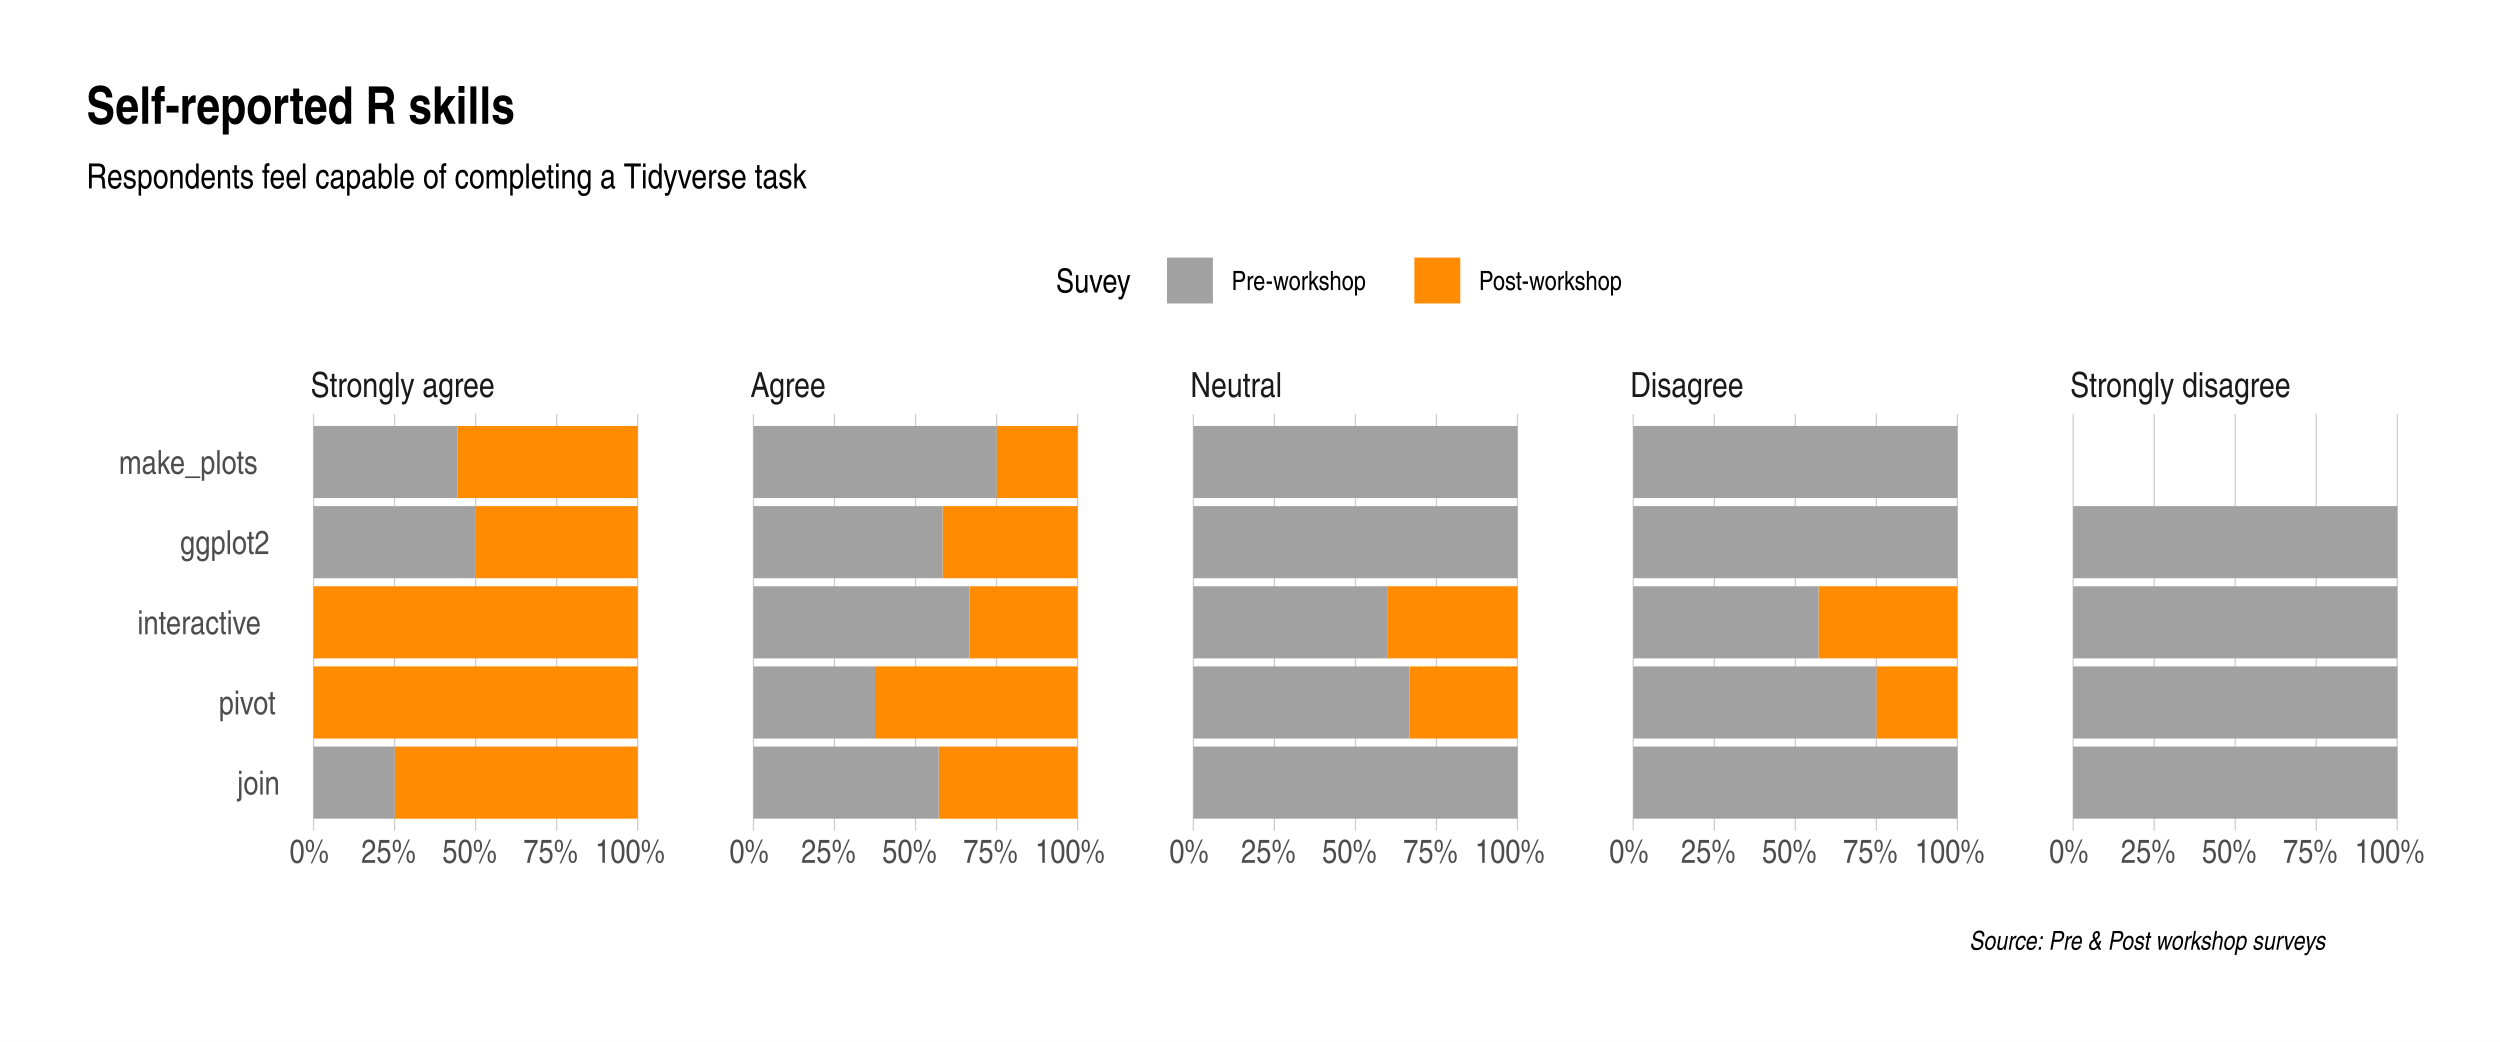
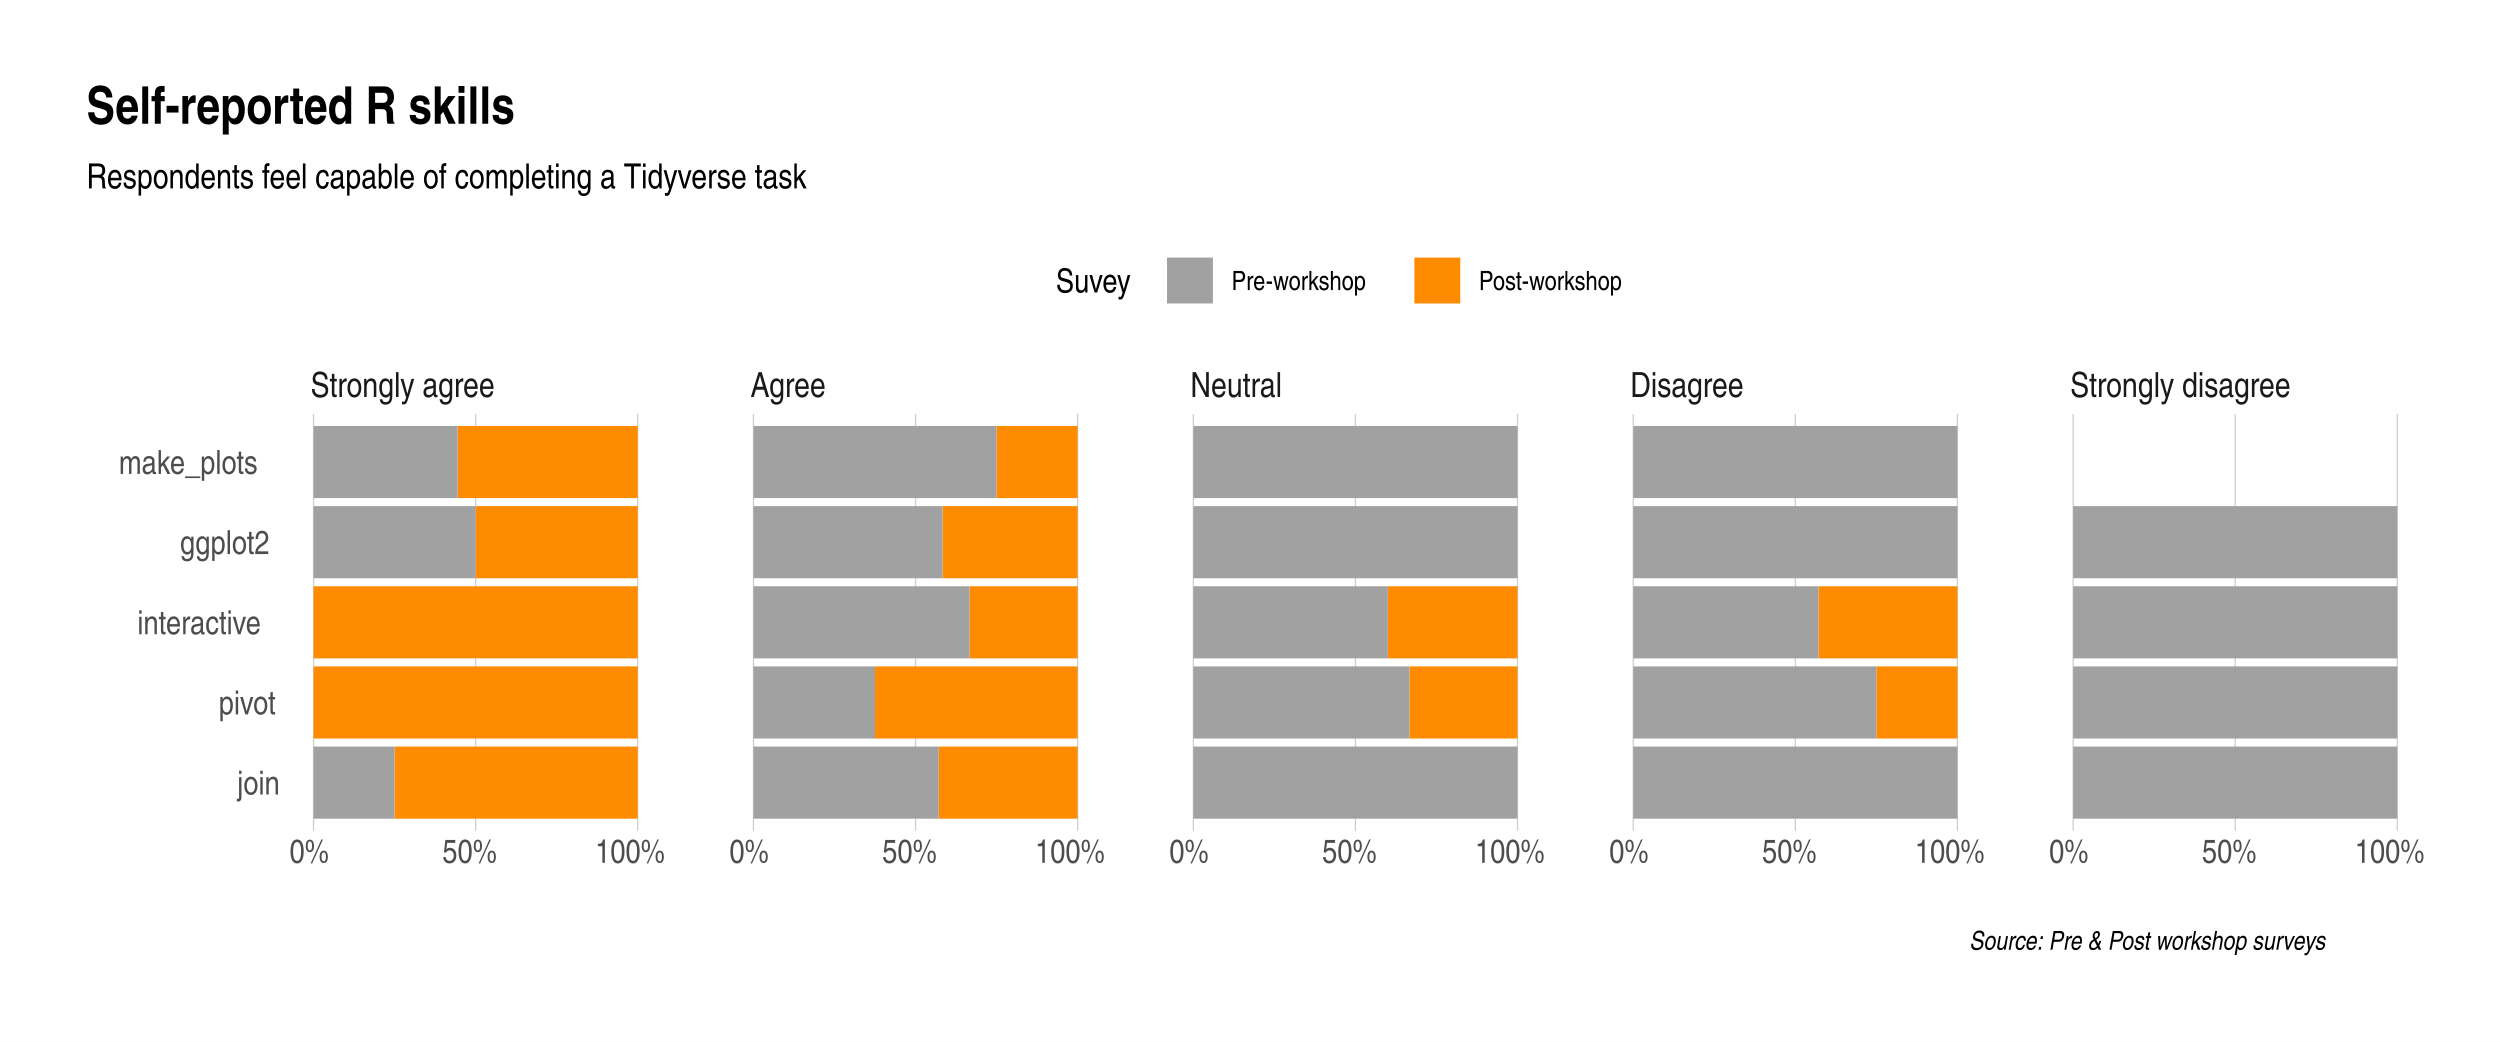
<svg xmlns="http://www.w3.org/2000/svg" viewBox="0 0 864.00 360.00">
  <defs>
    <style type="text/css">
    line, polyline, polygon, path, rect, circle {
      fill: none;
      stroke: #000000;
      stroke-linecap: round;
      stroke-linejoin: round;
      stroke-miterlimit: 10.00;
    }
  </style>
  </defs>
  <rect width="100%" height="100%" style="stroke: none; fill: #FFFFFF;" />
  <defs>
    <clipPath id="cpMTAyLjc2fDIyNS45OXwyODcuMTB8MTQzLjA2">
      <rect x="102.76" y="143.06" width="123.23" height="144.04" />
    </clipPath>
  </defs>
  <polyline points="108.36,287.10 108.36,143.06 " style="stroke-width: 0.43; stroke: #CCCCCC; stroke-linecap: butt;" clip-path="url(#cpMTAyLjc2fDIyNS45OXwyODcuMTB8MTQzLjA2)" />
-   <polyline points="136.37,287.10 136.37,143.06 " style="stroke-width: 0.43; stroke: #CCCCCC; stroke-linecap: butt;" clip-path="url(#cpMTAyLjc2fDIyNS45OXwyODcuMTB8MTQzLjA2)" />
  <polyline points="164.38,287.10 164.38,143.06 " style="stroke-width: 0.43; stroke: #CCCCCC; stroke-linecap: butt;" clip-path="url(#cpMTAyLjc2fDIyNS45OXwyODcuMTB8MTQzLjA2)" />
-   <polyline points="192.38,287.10 192.38,143.06 " style="stroke-width: 0.43; stroke: #CCCCCC; stroke-linecap: butt;" clip-path="url(#cpMTAyLjc2fDIyNS45OXwyODcuMTB8MTQzLjA2)" />
  <polyline points="220.39,287.10 220.39,143.06 " style="stroke-width: 0.43; stroke: #CCCCCC; stroke-linecap: butt;" clip-path="url(#cpMTAyLjc2fDIyNS45OXwyODcuMTB8MTQzLjA2)" />
  <rect x="136.37" y="258.01" width="84.02" height="24.93" style="stroke-width: 1.07; stroke: none; stroke-linecap: square; stroke-linejoin: miter; fill: #FF8C00;" clip-path="url(#cpMTAyLjc2fDIyNS45OXwyODcuMTB8MTQzLjA2)" />
  <rect x="108.36" y="258.01" width="28.01" height="24.93" style="stroke-width: 1.07; stroke: none; stroke-linecap: square; stroke-linejoin: miter; fill: #A1A1A1;" clip-path="url(#cpMTAyLjc2fDIyNS45OXwyODcuMTB8MTQzLjA2)" />
  <rect x="108.36" y="230.31" width="112.03" height="24.93" style="stroke-width: 1.07; stroke: none; stroke-linecap: square; stroke-linejoin: miter; fill: #FF8C00;" clip-path="url(#cpMTAyLjc2fDIyNS45OXwyODcuMTB8MTQzLjA2)" />
  <rect x="108.36" y="202.61" width="112.03" height="24.93" style="stroke-width: 1.07; stroke: none; stroke-linecap: square; stroke-linejoin: miter; fill: #FF8C00;" clip-path="url(#cpMTAyLjc2fDIyNS45OXwyODcuMTB8MTQzLjA2)" />
  <rect x="164.38" y="174.91" width="56.01" height="24.93" style="stroke-width: 1.07; stroke: none; stroke-linecap: square; stroke-linejoin: miter; fill: #FF8C00;" clip-path="url(#cpMTAyLjc2fDIyNS45OXwyODcuMTB8MTQzLjA2)" />
  <rect x="108.36" y="174.91" width="56.01" height="24.93" style="stroke-width: 1.07; stroke: none; stroke-linecap: square; stroke-linejoin: miter; fill: #A1A1A1;" clip-path="url(#cpMTAyLjc2fDIyNS45OXwyODcuMTB8MTQzLjA2)" />
  <rect x="158.15" y="147.21" width="62.24" height="24.93" style="stroke-width: 1.07; stroke: none; stroke-linecap: square; stroke-linejoin: miter; fill: #FF8C00;" clip-path="url(#cpMTAyLjc2fDIyNS45OXwyODcuMTB8MTQzLjA2)" />
  <rect x="108.36" y="147.21" width="49.79" height="24.93" style="stroke-width: 1.07; stroke: none; stroke-linecap: square; stroke-linejoin: miter; fill: #A1A1A1;" clip-path="url(#cpMTAyLjc2fDIyNS45OXwyODcuMTB8MTQzLjA2)" />
  <defs>
    <clipPath id="cpMC4wMHw4NjQuMDB8MzYwLjAwfDAuMDA=">
      <rect x="0.00" y="0.00" width="864.00" height="360.00" />
    </clipPath>
  </defs>
  <defs>
    <clipPath id="cpMjU0Ljc5fDM3OC4wMnwyODcuMTB8MTQzLjA2">
      <rect x="254.79" y="143.06" width="123.23" height="144.04" />
    </clipPath>
  </defs>
  <polyline points="260.39,287.10 260.39,143.06 " style="stroke-width: 0.43; stroke: #CCCCCC; stroke-linecap: butt;" clip-path="url(#cpMjU0Ljc5fDM3OC4wMnwyODcuMTB8MTQzLjA2)" />
-   <polyline points="288.40,287.10 288.40,143.06 " style="stroke-width: 0.43; stroke: #CCCCCC; stroke-linecap: butt;" clip-path="url(#cpMjU0Ljc5fDM3OC4wMnwyODcuMTB8MTQzLjA2)" />
  <polyline points="316.41,287.10 316.41,143.06 " style="stroke-width: 0.43; stroke: #CCCCCC; stroke-linecap: butt;" clip-path="url(#cpMjU0Ljc5fDM3OC4wMnwyODcuMTB8MTQzLjA2)" />
-   <polyline points="344.41,287.10 344.41,143.06 " style="stroke-width: 0.43; stroke: #CCCCCC; stroke-linecap: butt;" clip-path="url(#cpMjU0Ljc5fDM3OC4wMnwyODcuMTB8MTQzLjA2)" />
  <polyline points="372.42,287.10 372.42,143.06 " style="stroke-width: 0.43; stroke: #CCCCCC; stroke-linecap: butt;" clip-path="url(#cpMjU0Ljc5fDM3OC4wMnwyODcuMTB8MTQzLjA2)" />
  <rect x="324.41" y="258.01" width="48.01" height="24.93" style="stroke-width: 1.07; stroke: none; stroke-linecap: square; stroke-linejoin: miter; fill: #FF8C00;" clip-path="url(#cpMjU0Ljc5fDM3OC4wMnwyODcuMTB8MTQzLjA2)" />
  <rect x="260.39" y="258.01" width="64.02" height="24.93" style="stroke-width: 1.07; stroke: none; stroke-linecap: square; stroke-linejoin: miter; fill: #A1A1A1;" clip-path="url(#cpMjU0Ljc5fDM3OC4wMnwyODcuMTB8MTQzLjA2)" />
  <rect x="302.40" y="230.31" width="70.02" height="24.93" style="stroke-width: 1.07; stroke: none; stroke-linecap: square; stroke-linejoin: miter; fill: #FF8C00;" clip-path="url(#cpMjU0Ljc5fDM3OC4wMnwyODcuMTB8MTQzLjA2)" />
  <rect x="260.39" y="230.31" width="42.01" height="24.93" style="stroke-width: 1.07; stroke: none; stroke-linecap: square; stroke-linejoin: miter; fill: #A1A1A1;" clip-path="url(#cpMjU0Ljc5fDM3OC4wMnwyODcuMTB8MTQzLjA2)" />
  <rect x="335.08" y="202.61" width="37.34" height="24.93" style="stroke-width: 1.07; stroke: none; stroke-linecap: square; stroke-linejoin: miter; fill: #FF8C00;" clip-path="url(#cpMjU0Ljc5fDM3OC4wMnwyODcuMTB8MTQzLjA2)" />
  <rect x="260.39" y="202.61" width="74.68" height="24.93" style="stroke-width: 1.07; stroke: none; stroke-linecap: square; stroke-linejoin: miter; fill: #A1A1A1;" clip-path="url(#cpMjU0Ljc5fDM3OC4wMnwyODcuMTB8MTQzLjA2)" />
  <rect x="325.74" y="174.91" width="46.68" height="24.93" style="stroke-width: 1.07; stroke: none; stroke-linecap: square; stroke-linejoin: miter; fill: #FF8C00;" clip-path="url(#cpMjU0Ljc5fDM3OC4wMnwyODcuMTB8MTQzLjA2)" />
  <rect x="260.39" y="174.91" width="65.35" height="24.93" style="stroke-width: 1.07; stroke: none; stroke-linecap: square; stroke-linejoin: miter; fill: #A1A1A1;" clip-path="url(#cpMjU0Ljc5fDM3OC4wMnwyODcuMTB8MTQzLjA2)" />
  <rect x="344.41" y="147.21" width="28.01" height="24.93" style="stroke-width: 1.07; stroke: none; stroke-linecap: square; stroke-linejoin: miter; fill: #FF8C00;" clip-path="url(#cpMjU0Ljc5fDM3OC4wMnwyODcuMTB8MTQzLjA2)" />
  <rect x="260.39" y="147.21" width="84.02" height="24.93" style="stroke-width: 1.07; stroke: none; stroke-linecap: square; stroke-linejoin: miter; fill: #A1A1A1;" clip-path="url(#cpMjU0Ljc5fDM3OC4wMnwyODcuMTB8MTQzLjA2)" />
  <defs>
    <clipPath id="cpMC4wMHw4NjQuMDB8MzYwLjAwfDAuMDA=">
      <rect x="0.00" y="0.00" width="864.00" height="360.00" />
    </clipPath>
  </defs>
  <defs>
    <clipPath id="cpNDA2LjgyfDUzMC4wNXwyODcuMTB8MTQzLjA2">
      <rect x="406.82" y="143.06" width="123.23" height="144.04" />
    </clipPath>
  </defs>
  <polyline points="412.42,287.10 412.42,143.06 " style="stroke-width: 0.43; stroke: #CCCCCC; stroke-linecap: butt;" clip-path="url(#cpNDA2LjgyfDUzMC4wNXwyODcuMTB8MTQzLjA2)" />
-   <polyline points="440.43,287.10 440.43,143.06 " style="stroke-width: 0.43; stroke: #CCCCCC; stroke-linecap: butt;" clip-path="url(#cpNDA2LjgyfDUzMC4wNXwyODcuMTB8MTQzLjA2)" />
  <polyline points="468.44,287.10 468.44,143.06 " style="stroke-width: 0.43; stroke: #CCCCCC; stroke-linecap: butt;" clip-path="url(#cpNDA2LjgyfDUzMC4wNXwyODcuMTB8MTQzLjA2)" />
-   <polyline points="496.44,287.10 496.44,143.06 " style="stroke-width: 0.43; stroke: #CCCCCC; stroke-linecap: butt;" clip-path="url(#cpNDA2LjgyfDUzMC4wNXwyODcuMTB8MTQzLjA2)" />
  <polyline points="524.45,287.10 524.45,143.06 " style="stroke-width: 0.43; stroke: #CCCCCC; stroke-linecap: butt;" clip-path="url(#cpNDA2LjgyfDUzMC4wNXwyODcuMTB8MTQzLjA2)" />
  <rect x="412.42" y="258.01" width="112.03" height="24.93" style="stroke-width: 1.07; stroke: none; stroke-linecap: square; stroke-linejoin: miter; fill: #A1A1A1;" clip-path="url(#cpNDA2LjgyfDUzMC4wNXwyODcuMTB8MTQzLjA2)" />
  <rect x="487.11" y="230.31" width="37.34" height="24.93" style="stroke-width: 1.07; stroke: none; stroke-linecap: square; stroke-linejoin: miter; fill: #FF8C00;" clip-path="url(#cpNDA2LjgyfDUzMC4wNXwyODcuMTB8MTQzLjA2)" />
  <rect x="412.42" y="230.31" width="74.68" height="24.93" style="stroke-width: 1.07; stroke: none; stroke-linecap: square; stroke-linejoin: miter; fill: #A1A1A1;" clip-path="url(#cpNDA2LjgyfDUzMC4wNXwyODcuMTB8MTQzLjA2)" />
  <rect x="479.64" y="202.61" width="44.81" height="24.93" style="stroke-width: 1.07; stroke: none; stroke-linecap: square; stroke-linejoin: miter; fill: #FF8C00;" clip-path="url(#cpNDA2LjgyfDUzMC4wNXwyODcuMTB8MTQzLjA2)" />
  <rect x="412.42" y="202.61" width="67.22" height="24.93" style="stroke-width: 1.07; stroke: none; stroke-linecap: square; stroke-linejoin: miter; fill: #A1A1A1;" clip-path="url(#cpNDA2LjgyfDUzMC4wNXwyODcuMTB8MTQzLjA2)" />
  <rect x="412.42" y="174.91" width="112.03" height="24.93" style="stroke-width: 1.07; stroke: none; stroke-linecap: square; stroke-linejoin: miter; fill: #A1A1A1;" clip-path="url(#cpNDA2LjgyfDUzMC4wNXwyODcuMTB8MTQzLjA2)" />
  <rect x="412.42" y="147.21" width="112.03" height="24.93" style="stroke-width: 1.07; stroke: none; stroke-linecap: square; stroke-linejoin: miter; fill: #A1A1A1;" clip-path="url(#cpNDA2LjgyfDUzMC4wNXwyODcuMTB8MTQzLjA2)" />
  <defs>
    <clipPath id="cpMC4wMHw4NjQuMDB8MzYwLjAwfDAuMDA=">
      <rect x="0.00" y="0.00" width="864.00" height="360.00" />
    </clipPath>
  </defs>
  <defs>
    <clipPath id="cpNTU4Ljg1fDY4Mi4wOHwyODcuMTB8MTQzLjA2">
      <rect x="558.85" y="143.06" width="123.23" height="144.04" />
    </clipPath>
  </defs>
  <polyline points="564.45,287.10 564.45,143.06 " style="stroke-width: 0.43; stroke: #CCCCCC; stroke-linecap: butt;" clip-path="url(#cpNTU4Ljg1fDY4Mi4wOHwyODcuMTB8MTQzLjA2)" />
-   <polyline points="592.46,287.10 592.46,143.06 " style="stroke-width: 0.43; stroke: #CCCCCC; stroke-linecap: butt;" clip-path="url(#cpNTU4Ljg1fDY4Mi4wOHwyODcuMTB8MTQzLjA2)" />
  <polyline points="620.47,287.10 620.47,143.06 " style="stroke-width: 0.43; stroke: #CCCCCC; stroke-linecap: butt;" clip-path="url(#cpNTU4Ljg1fDY4Mi4wOHwyODcuMTB8MTQzLjA2)" />
-   <polyline points="648.47,287.10 648.47,143.06 " style="stroke-width: 0.43; stroke: #CCCCCC; stroke-linecap: butt;" clip-path="url(#cpNTU4Ljg1fDY4Mi4wOHwyODcuMTB8MTQzLjA2)" />
  <polyline points="676.48,287.10 676.48,143.06 " style="stroke-width: 0.43; stroke: #CCCCCC; stroke-linecap: butt;" clip-path="url(#cpNTU4Ljg1fDY4Mi4wOHwyODcuMTB8MTQzLjA2)" />
  <rect x="564.45" y="258.01" width="112.03" height="24.93" style="stroke-width: 1.07; stroke: none; stroke-linecap: square; stroke-linejoin: miter; fill: #A1A1A1;" clip-path="url(#cpNTU4Ljg1fDY4Mi4wOHwyODcuMTB8MTQzLjA2)" />
  <rect x="648.47" y="230.31" width="28.01" height="24.93" style="stroke-width: 1.07; stroke: none; stroke-linecap: square; stroke-linejoin: miter; fill: #FF8C00;" clip-path="url(#cpNTU4Ljg1fDY4Mi4wOHwyODcuMTB8MTQzLjA2)" />
  <rect x="564.45" y="230.31" width="84.02" height="24.93" style="stroke-width: 1.07; stroke: none; stroke-linecap: square; stroke-linejoin: miter; fill: #A1A1A1;" clip-path="url(#cpNTU4Ljg1fDY4Mi4wOHwyODcuMTB8MTQzLjA2)" />
  <rect x="628.47" y="202.61" width="48.01" height="24.93" style="stroke-width: 1.07; stroke: none; stroke-linecap: square; stroke-linejoin: miter; fill: #FF8C00;" clip-path="url(#cpNTU4Ljg1fDY4Mi4wOHwyODcuMTB8MTQzLjA2)" />
  <rect x="564.45" y="202.61" width="64.02" height="24.93" style="stroke-width: 1.07; stroke: none; stroke-linecap: square; stroke-linejoin: miter; fill: #A1A1A1;" clip-path="url(#cpNTU4Ljg1fDY4Mi4wOHwyODcuMTB8MTQzLjA2)" />
  <rect x="564.45" y="174.91" width="112.03" height="24.93" style="stroke-width: 1.07; stroke: none; stroke-linecap: square; stroke-linejoin: miter; fill: #A1A1A1;" clip-path="url(#cpNTU4Ljg1fDY4Mi4wOHwyODcuMTB8MTQzLjA2)" />
  <rect x="564.45" y="147.21" width="112.03" height="24.93" style="stroke-width: 1.07; stroke: none; stroke-linecap: square; stroke-linejoin: miter; fill: #A1A1A1;" clip-path="url(#cpNTU4Ljg1fDY4Mi4wOHwyODcuMTB8MTQzLjA2)" />
  <defs>
    <clipPath id="cpMC4wMHw4NjQuMDB8MzYwLjAwfDAuMDA=">
      <rect x="0.00" y="0.00" width="864.00" height="360.00" />
    </clipPath>
  </defs>
  <defs>
    <clipPath id="cpNzEwLjg4fDgzNC4xMXwyODcuMTB8MTQzLjA2">
      <rect x="710.88" y="143.06" width="123.23" height="144.04" />
    </clipPath>
  </defs>
  <polyline points="716.48,287.10 716.48,143.06 " style="stroke-width: 0.43; stroke: #CCCCCC; stroke-linecap: butt;" clip-path="url(#cpNzEwLjg4fDgzNC4xMXwyODcuMTB8MTQzLjA2)" />
-   <polyline points="744.49,287.10 744.49,143.06 " style="stroke-width: 0.43; stroke: #CCCCCC; stroke-linecap: butt;" clip-path="url(#cpNzEwLjg4fDgzNC4xMXwyODcuMTB8MTQzLjA2)" />
  <polyline points="772.50,287.10 772.50,143.06 " style="stroke-width: 0.43; stroke: #CCCCCC; stroke-linecap: butt;" clip-path="url(#cpNzEwLjg4fDgzNC4xMXwyODcuMTB8MTQzLjA2)" />
-   <polyline points="800.50,287.10 800.50,143.06 " style="stroke-width: 0.43; stroke: #CCCCCC; stroke-linecap: butt;" clip-path="url(#cpNzEwLjg4fDgzNC4xMXwyODcuMTB8MTQzLjA2)" />
  <polyline points="828.51,287.10 828.51,143.06 " style="stroke-width: 0.43; stroke: #CCCCCC; stroke-linecap: butt;" clip-path="url(#cpNzEwLjg4fDgzNC4xMXwyODcuMTB8MTQzLjA2)" />
  <rect x="716.48" y="258.01" width="112.03" height="24.93" style="stroke-width: 1.07; stroke: none; stroke-linecap: square; stroke-linejoin: miter; fill: #A1A1A1;" clip-path="url(#cpNzEwLjg4fDgzNC4xMXwyODcuMTB8MTQzLjA2)" />
  <rect x="716.48" y="230.31" width="112.03" height="24.93" style="stroke-width: 1.07; stroke: none; stroke-linecap: square; stroke-linejoin: miter; fill: #A1A1A1;" clip-path="url(#cpNzEwLjg4fDgzNC4xMXwyODcuMTB8MTQzLjA2)" />
  <rect x="716.48" y="202.61" width="112.03" height="24.93" style="stroke-width: 1.07; stroke: none; stroke-linecap: square; stroke-linejoin: miter; fill: #A1A1A1;" clip-path="url(#cpNzEwLjg4fDgzNC4xMXwyODcuMTB8MTQzLjA2)" />
  <rect x="716.48" y="174.91" width="112.03" height="24.93" style="stroke-width: 1.07; stroke: none; stroke-linecap: square; stroke-linejoin: miter; fill: #A1A1A1;" clip-path="url(#cpNzEwLjg4fDgzNC4xMXwyODcuMTB8MTQzLjA2)" />
  <defs>
    <clipPath id="cpMC4wMHw4NjQuMDB8MzYwLjAwfDAuMDA=">
      <rect x="0.00" y="0.00" width="864.00" height="360.00" />
    </clipPath>
  </defs>
  <defs>
    <clipPath id="cpMTAyLjc2fDIyNS45OXwxNDMuMDZ8MTIyLjc4">
      <rect x="102.76" y="122.78" width="123.23" height="20.28" />
    </clipPath>
  </defs>
  <g clip-path="url(#cpMTAyLjc2fDIyNS45OXwxNDMuMDZ8MTIyLjc4)">
    <text x="107.34" y="137.21" style="font-size: 12.00px; fill: #1A1A1A; font-family: Arial Narrow;" textLength="78.05px" lengthAdjust="spacingAndGlyphs">Strongly agree</text>
  </g>
  <defs>
    <clipPath id="cpMC4wMHw4NjQuMDB8MzYwLjAwfDAuMDA=">
      <rect x="0.00" y="0.00" width="864.00" height="360.00" />
    </clipPath>
  </defs>
  <defs>
    <clipPath id="cpMjU0Ljc5fDM3OC4wMnwxNDMuMDZ8MTIyLjc4">
      <rect x="254.79" y="122.78" width="123.23" height="20.28" />
    </clipPath>
  </defs>
  <g clip-path="url(#cpMjU0Ljc5fDM3OC4wMnwxNDMuMDZ8MTIyLjc4)">
    <text x="259.37" y="137.21" style="font-size: 12.00px; fill: #1A1A1A; font-family: Arial Narrow;" textLength="32.02px" lengthAdjust="spacingAndGlyphs">Agree</text>
  </g>
  <defs>
    <clipPath id="cpMC4wMHw4NjQuMDB8MzYwLjAwfDAuMDA=">
      <rect x="0.00" y="0.00" width="864.00" height="360.00" />
    </clipPath>
  </defs>
  <defs>
    <clipPath id="cpNDA2LjgyfDUzMC4wNXwxNDMuMDZ8MTIyLjc4">
      <rect x="406.82" y="122.78" width="123.23" height="20.28" />
    </clipPath>
  </defs>
  <g clip-path="url(#cpNDA2LjgyfDUzMC4wNXwxNDMuMDZ8MTIyLjc4)">
    <text x="411.40" y="137.21" style="font-size: 12.00px; fill: #1A1A1A; font-family: Arial Narrow;" textLength="38.68px" lengthAdjust="spacingAndGlyphs">Neutral</text>
  </g>
  <defs>
    <clipPath id="cpMC4wMHw4NjQuMDB8MzYwLjAwfDAuMDA=">
      <rect x="0.00" y="0.00" width="864.00" height="360.00" />
    </clipPath>
  </defs>
  <defs>
    <clipPath id="cpNTU4Ljg1fDY4Mi4wOHwxNDMuMDZ8MTIyLjc4">
      <rect x="558.85" y="122.78" width="123.23" height="20.28" />
    </clipPath>
  </defs>
  <g clip-path="url(#cpNTU4Ljg1fDY4Mi4wOHwxNDMuMDZ8MTIyLjc4)">
    <text x="563.43" y="137.21" style="font-size: 12.00px; fill: #1A1A1A; font-family: Arial Narrow;" textLength="48.02px" lengthAdjust="spacingAndGlyphs">Disagree</text>
  </g>
  <defs>
    <clipPath id="cpMC4wMHw4NjQuMDB8MzYwLjAwfDAuMDA=">
      <rect x="0.00" y="0.00" width="864.00" height="360.00" />
    </clipPath>
  </defs>
  <defs>
    <clipPath id="cpNzEwLjg4fDgzNC4xMXwxNDMuMDZ8MTIyLjc4">
      <rect x="710.88" y="122.78" width="123.23" height="20.28" />
    </clipPath>
  </defs>
  <g clip-path="url(#cpNzEwLjg4fDgzNC4xMXwxNDMuMDZ8MTIyLjc4)">
    <text x="715.46" y="137.21" style="font-size: 12.00px; fill: #1A1A1A; font-family: Arial Narrow;" textLength="93.39px" lengthAdjust="spacingAndGlyphs">Strongly disagree</text>
  </g>
  <defs>
    <clipPath id="cpMC4wMHw4NjQuMDB8MzYwLjAwfDAuMDA=">
      <rect x="0.00" y="0.00" width="864.00" height="360.00" />
    </clipPath>
  </defs>
  <g clip-path="url(#cpMC4wMHw4NjQuMDB8MzYwLjAwfDAuMDA=)">
    <text x="100.05" y="298.19" style="font-size: 11.50px; fill: #4D4D4D; font-family: Arial Narrow;" textLength="16.62px" lengthAdjust="spacingAndGlyphs">0%</text>
  </g>
  <g clip-path="url(#cpMC4wMHw4NjQuMDB8MzYwLjAwfDAuMDA=)">
-     <text x="124.86" y="298.19" style="font-size: 11.50px; fill: #4D4D4D; font-family: Arial Narrow;" textLength="23.02px" lengthAdjust="spacingAndGlyphs">25%</text>
-   </g>
-   <g clip-path="url(#cpMC4wMHw4NjQuMDB8MzYwLjAwfDAuMDA=)">
    <text x="152.87" y="298.19" style="font-size: 11.50px; fill: #4D4D4D; font-family: Arial Narrow;" textLength="23.02px" lengthAdjust="spacingAndGlyphs">50%</text>
  </g>
  <g clip-path="url(#cpMC4wMHw4NjQuMDB8MzYwLjAwfDAuMDA=)">
-     <text x="180.87" y="298.19" style="font-size: 11.50px; fill: #4D4D4D; font-family: Arial Narrow;" textLength="23.02px" lengthAdjust="spacingAndGlyphs">75%</text>
-   </g>
-   <g clip-path="url(#cpMC4wMHw4NjQuMDB8MzYwLjAwfDAuMDA=)">
    <text x="205.68" y="298.19" style="font-size: 11.50px; fill: #4D4D4D; font-family: Arial Narrow;" textLength="29.41px" lengthAdjust="spacingAndGlyphs">100%</text>
  </g>
  <g clip-path="url(#cpMC4wMHw4NjQuMDB8MzYwLjAwfDAuMDA=)">
    <text x="252.08" y="298.19" style="font-size: 11.50px; fill: #4D4D4D; font-family: Arial Narrow;" textLength="16.62px" lengthAdjust="spacingAndGlyphs">0%</text>
  </g>
  <g clip-path="url(#cpMC4wMHw4NjQuMDB8MzYwLjAwfDAuMDA=)">
-     <text x="276.89" y="298.19" style="font-size: 11.50px; fill: #4D4D4D; font-family: Arial Narrow;" textLength="23.02px" lengthAdjust="spacingAndGlyphs">25%</text>
-   </g>
-   <g clip-path="url(#cpMC4wMHw4NjQuMDB8MzYwLjAwfDAuMDA=)">
    <text x="304.90" y="298.19" style="font-size: 11.50px; fill: #4D4D4D; font-family: Arial Narrow;" textLength="23.02px" lengthAdjust="spacingAndGlyphs">50%</text>
  </g>
  <g clip-path="url(#cpMC4wMHw4NjQuMDB8MzYwLjAwfDAuMDA=)">
-     <text x="332.90" y="298.19" style="font-size: 11.50px; fill: #4D4D4D; font-family: Arial Narrow;" textLength="23.02px" lengthAdjust="spacingAndGlyphs">75%</text>
-   </g>
-   <g clip-path="url(#cpMC4wMHw4NjQuMDB8MzYwLjAwfDAuMDA=)">
    <text x="357.71" y="298.19" style="font-size: 11.50px; fill: #4D4D4D; font-family: Arial Narrow;" textLength="29.41px" lengthAdjust="spacingAndGlyphs">100%</text>
  </g>
  <g clip-path="url(#cpMC4wMHw4NjQuMDB8MzYwLjAwfDAuMDA=)">
    <text x="404.11" y="298.19" style="font-size: 11.50px; fill: #4D4D4D; font-family: Arial Narrow;" textLength="16.62px" lengthAdjust="spacingAndGlyphs">0%</text>
  </g>
  <g clip-path="url(#cpMC4wMHw4NjQuMDB8MzYwLjAwfDAuMDA=)">
-     <text x="428.92" y="298.19" style="font-size: 11.50px; fill: #4D4D4D; font-family: Arial Narrow;" textLength="23.02px" lengthAdjust="spacingAndGlyphs">25%</text>
-   </g>
-   <g clip-path="url(#cpMC4wMHw4NjQuMDB8MzYwLjAwfDAuMDA=)">
    <text x="456.93" y="298.19" style="font-size: 11.50px; fill: #4D4D4D; font-family: Arial Narrow;" textLength="23.02px" lengthAdjust="spacingAndGlyphs">50%</text>
  </g>
  <g clip-path="url(#cpMC4wMHw4NjQuMDB8MzYwLjAwfDAuMDA=)">
-     <text x="484.94" y="298.19" style="font-size: 11.50px; fill: #4D4D4D; font-family: Arial Narrow;" textLength="23.02px" lengthAdjust="spacingAndGlyphs">75%</text>
-   </g>
-   <g clip-path="url(#cpMC4wMHw4NjQuMDB8MzYwLjAwfDAuMDA=)">
    <text x="509.74" y="298.19" style="font-size: 11.50px; fill: #4D4D4D; font-family: Arial Narrow;" textLength="29.41px" lengthAdjust="spacingAndGlyphs">100%</text>
  </g>
  <g clip-path="url(#cpMC4wMHw4NjQuMDB8MzYwLjAwfDAuMDA=)">
    <text x="556.14" y="298.19" style="font-size: 11.50px; fill: #4D4D4D; font-family: Arial Narrow;" textLength="16.62px" lengthAdjust="spacingAndGlyphs">0%</text>
  </g>
  <g clip-path="url(#cpMC4wMHw4NjQuMDB8MzYwLjAwfDAuMDA=)">
-     <text x="580.95" y="298.19" style="font-size: 11.50px; fill: #4D4D4D; font-family: Arial Narrow;" textLength="23.02px" lengthAdjust="spacingAndGlyphs">25%</text>
-   </g>
-   <g clip-path="url(#cpMC4wMHw4NjQuMDB8MzYwLjAwfDAuMDA=)">
    <text x="608.96" y="298.19" style="font-size: 11.50px; fill: #4D4D4D; font-family: Arial Narrow;" textLength="23.02px" lengthAdjust="spacingAndGlyphs">50%</text>
  </g>
  <g clip-path="url(#cpMC4wMHw4NjQuMDB8MzYwLjAwfDAuMDA=)">
-     <text x="636.97" y="298.19" style="font-size: 11.50px; fill: #4D4D4D; font-family: Arial Narrow;" textLength="23.02px" lengthAdjust="spacingAndGlyphs">75%</text>
-   </g>
-   <g clip-path="url(#cpMC4wMHw4NjQuMDB8MzYwLjAwfDAuMDA=)">
    <text x="661.77" y="298.19" style="font-size: 11.50px; fill: #4D4D4D; font-family: Arial Narrow;" textLength="29.41px" lengthAdjust="spacingAndGlyphs">100%</text>
  </g>
  <g clip-path="url(#cpMC4wMHw4NjQuMDB8MzYwLjAwfDAuMDA=)">
    <text x="708.17" y="298.19" style="font-size: 11.50px; fill: #4D4D4D; font-family: Arial Narrow;" textLength="16.62px" lengthAdjust="spacingAndGlyphs">0%</text>
  </g>
  <g clip-path="url(#cpMC4wMHw4NjQuMDB8MzYwLjAwfDAuMDA=)">
-     <text x="732.98" y="298.19" style="font-size: 11.50px; fill: #4D4D4D; font-family: Arial Narrow;" textLength="23.02px" lengthAdjust="spacingAndGlyphs">25%</text>
-   </g>
-   <g clip-path="url(#cpMC4wMHw4NjQuMDB8MzYwLjAwfDAuMDA=)">
    <text x="760.99" y="298.19" style="font-size: 11.50px; fill: #4D4D4D; font-family: Arial Narrow;" textLength="23.02px" lengthAdjust="spacingAndGlyphs">50%</text>
-   </g>
-   <g clip-path="url(#cpMC4wMHw4NjQuMDB8MzYwLjAwfDAuMDA=)">
-     <text x="789.00" y="298.19" style="font-size: 11.50px; fill: #4D4D4D; font-family: Arial Narrow;" textLength="23.02px" lengthAdjust="spacingAndGlyphs">75%</text>
  </g>
  <g clip-path="url(#cpMC4wMHw4NjQuMDB8MzYwLjAwfDAuMDA=)">
    <text x="813.80" y="298.19" style="font-size: 11.50px; fill: #4D4D4D; font-family: Arial Narrow;" textLength="29.41px" lengthAdjust="spacingAndGlyphs">100%</text>
  </g>
  <g clip-path="url(#cpMC4wMHw4NjQuMDB8MzYwLjAwfDAuMDA=)">
    <text x="82.00" y="274.59" style="font-size: 11.50px; fill: #4D4D4D; font-family: Arial Narrow;" textLength="17.90px" lengthAdjust="spacingAndGlyphs">join</text>
  </g>
  <g clip-path="url(#cpMC4wMHw4NjQuMDB8MzYwLjAwfDAuMDA=)">
    <text x="75.61" y="246.89" style="font-size: 11.50px; fill: #4D4D4D; font-family: Arial Narrow;" textLength="24.29px" lengthAdjust="spacingAndGlyphs">pivot</text>
  </g>
  <g clip-path="url(#cpMC4wMHw4NjQuMDB8MzYwLjAwfDAuMDA=)">
    <text x="47.48" y="219.19" style="font-size: 11.50px; fill: #4D4D4D; font-family: Arial Narrow;" textLength="52.41px" lengthAdjust="spacingAndGlyphs">interactive</text>
  </g>
  <g clip-path="url(#cpMC4wMHw4NjQuMDB8MzYwLjAwfDAuMDA=)">
    <text x="62.17" y="191.49" style="font-size: 11.50px; fill: #4D4D4D; font-family: Arial Narrow;" textLength="37.73px" lengthAdjust="spacingAndGlyphs">ggplot2</text>
  </g>
  <g clip-path="url(#cpMC4wMHw4NjQuMDB8MzYwLjAwfDAuMDA=)">
    <text x="41.09" y="163.79" style="font-size: 11.50px; fill: #4D4D4D; font-family: Arial Narrow;" textLength="58.81px" lengthAdjust="spacingAndGlyphs">make_plots</text>
  </g>
  <g clip-path="url(#cpMC4wMHw4NjQuMDB8MzYwLjAwfDAuMDA=)">
    <text x="364.92" y="101.07" style="font-size: 11.50px; font-family: Arial Narrow;" textLength="31.96px" lengthAdjust="spacingAndGlyphs">Suvey</text>
  </g>
  <rect x="403.32" y="89.02" width="15.86" height="15.86" style="stroke-width: 1.07; stroke: none; stroke-linecap: square; stroke-linejoin: miter; fill: #A1A1A1;" clip-path="url(#cpMC4wMHw4NjQuMDB8MzYwLjAwfDAuMDA=)" />
  <rect x="488.81" y="89.02" width="15.86" height="15.86" style="stroke-width: 1.07; stroke: none; stroke-linecap: square; stroke-linejoin: miter; fill: #FF8C00;" clip-path="url(#cpMC4wMHw4NjQuMDB8MzYwLjAwfDAuMDA=)" />
  <g clip-path="url(#cpMC4wMHw4NjQuMDB8MzYwLjAwfDAuMDA=)">
    <text x="425.62" y="100.24" style="font-size: 9.20px; font-family: Arial Narrow;" textLength="56.75px" lengthAdjust="spacingAndGlyphs">Pre-workshop</text>
  </g>
  <g clip-path="url(#cpMC4wMHw4NjQuMDB8MzYwLjAwfDAuMDA=)">
    <text x="511.11" y="100.24" style="font-size: 9.20px; font-family: Arial Narrow;" textLength="60.85px" lengthAdjust="spacingAndGlyphs">Post-workshop</text>
  </g>
  <g clip-path="url(#cpMC4wMHw4NjQuMDB8MzYwLjAwfDAuMDA=)">
    <text x="29.89" y="65.11" style="font-size: 12.00px; font-family: Arial Narrow;" textLength="304.17px" lengthAdjust="spacingAndGlyphs">Respondents feel capable of completing a Tidyverse task</text>
  </g>
  <g clip-path="url(#cpMC4wMHw4NjQuMDB8MzYwLjAwfDAuMDA=)">
    <text x="29.89" y="42.77" style="font-size: 18.00px; font-weight: bold; font-family: Arial Narrow;" textLength="180.05px" lengthAdjust="spacingAndGlyphs">Self-reported R skills</text>
  </g>
  <g clip-path="url(#cpMC4wMHw4NjQuMDB8MzYwLjAwfDAuMDA=)">
    <text x="680.55" y="328.22" style="font-size: 9.00px; font-style: italic; font-family: Arial Narrow;" textLength="153.56px" lengthAdjust="spacingAndGlyphs">Source:  Pre &amp; Post workshop surveys</text>
  </g>
</svg>
